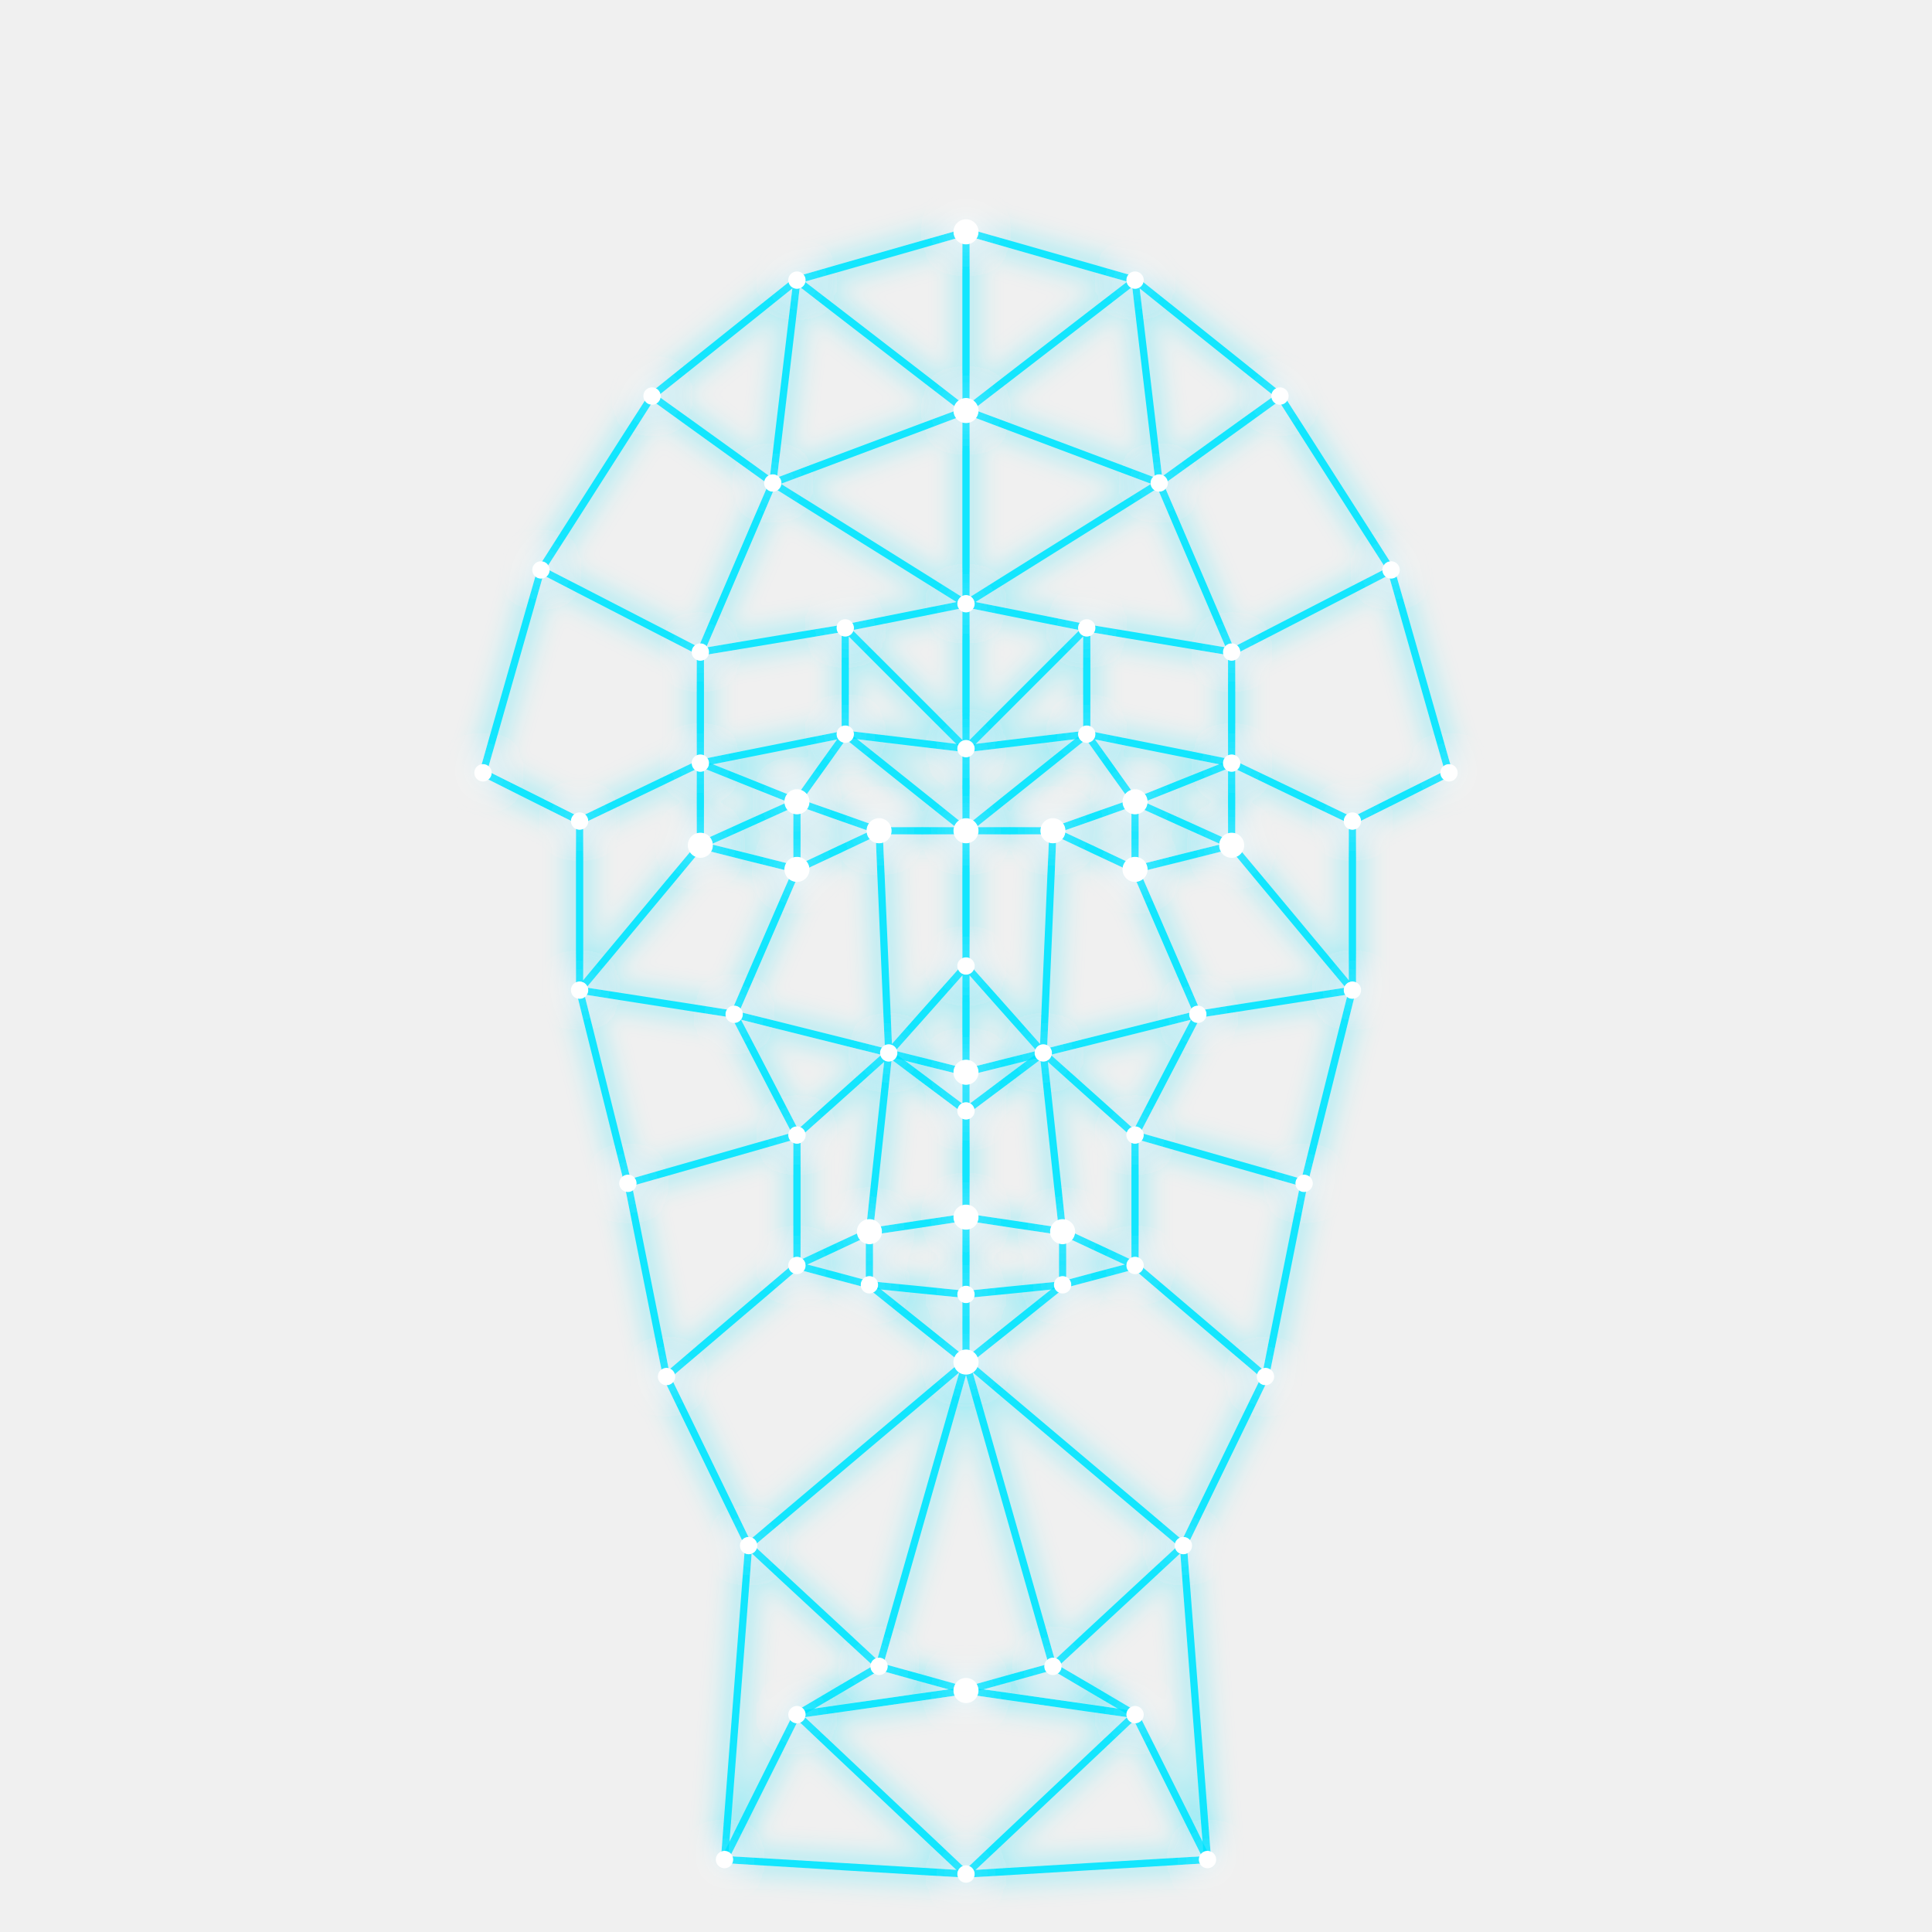
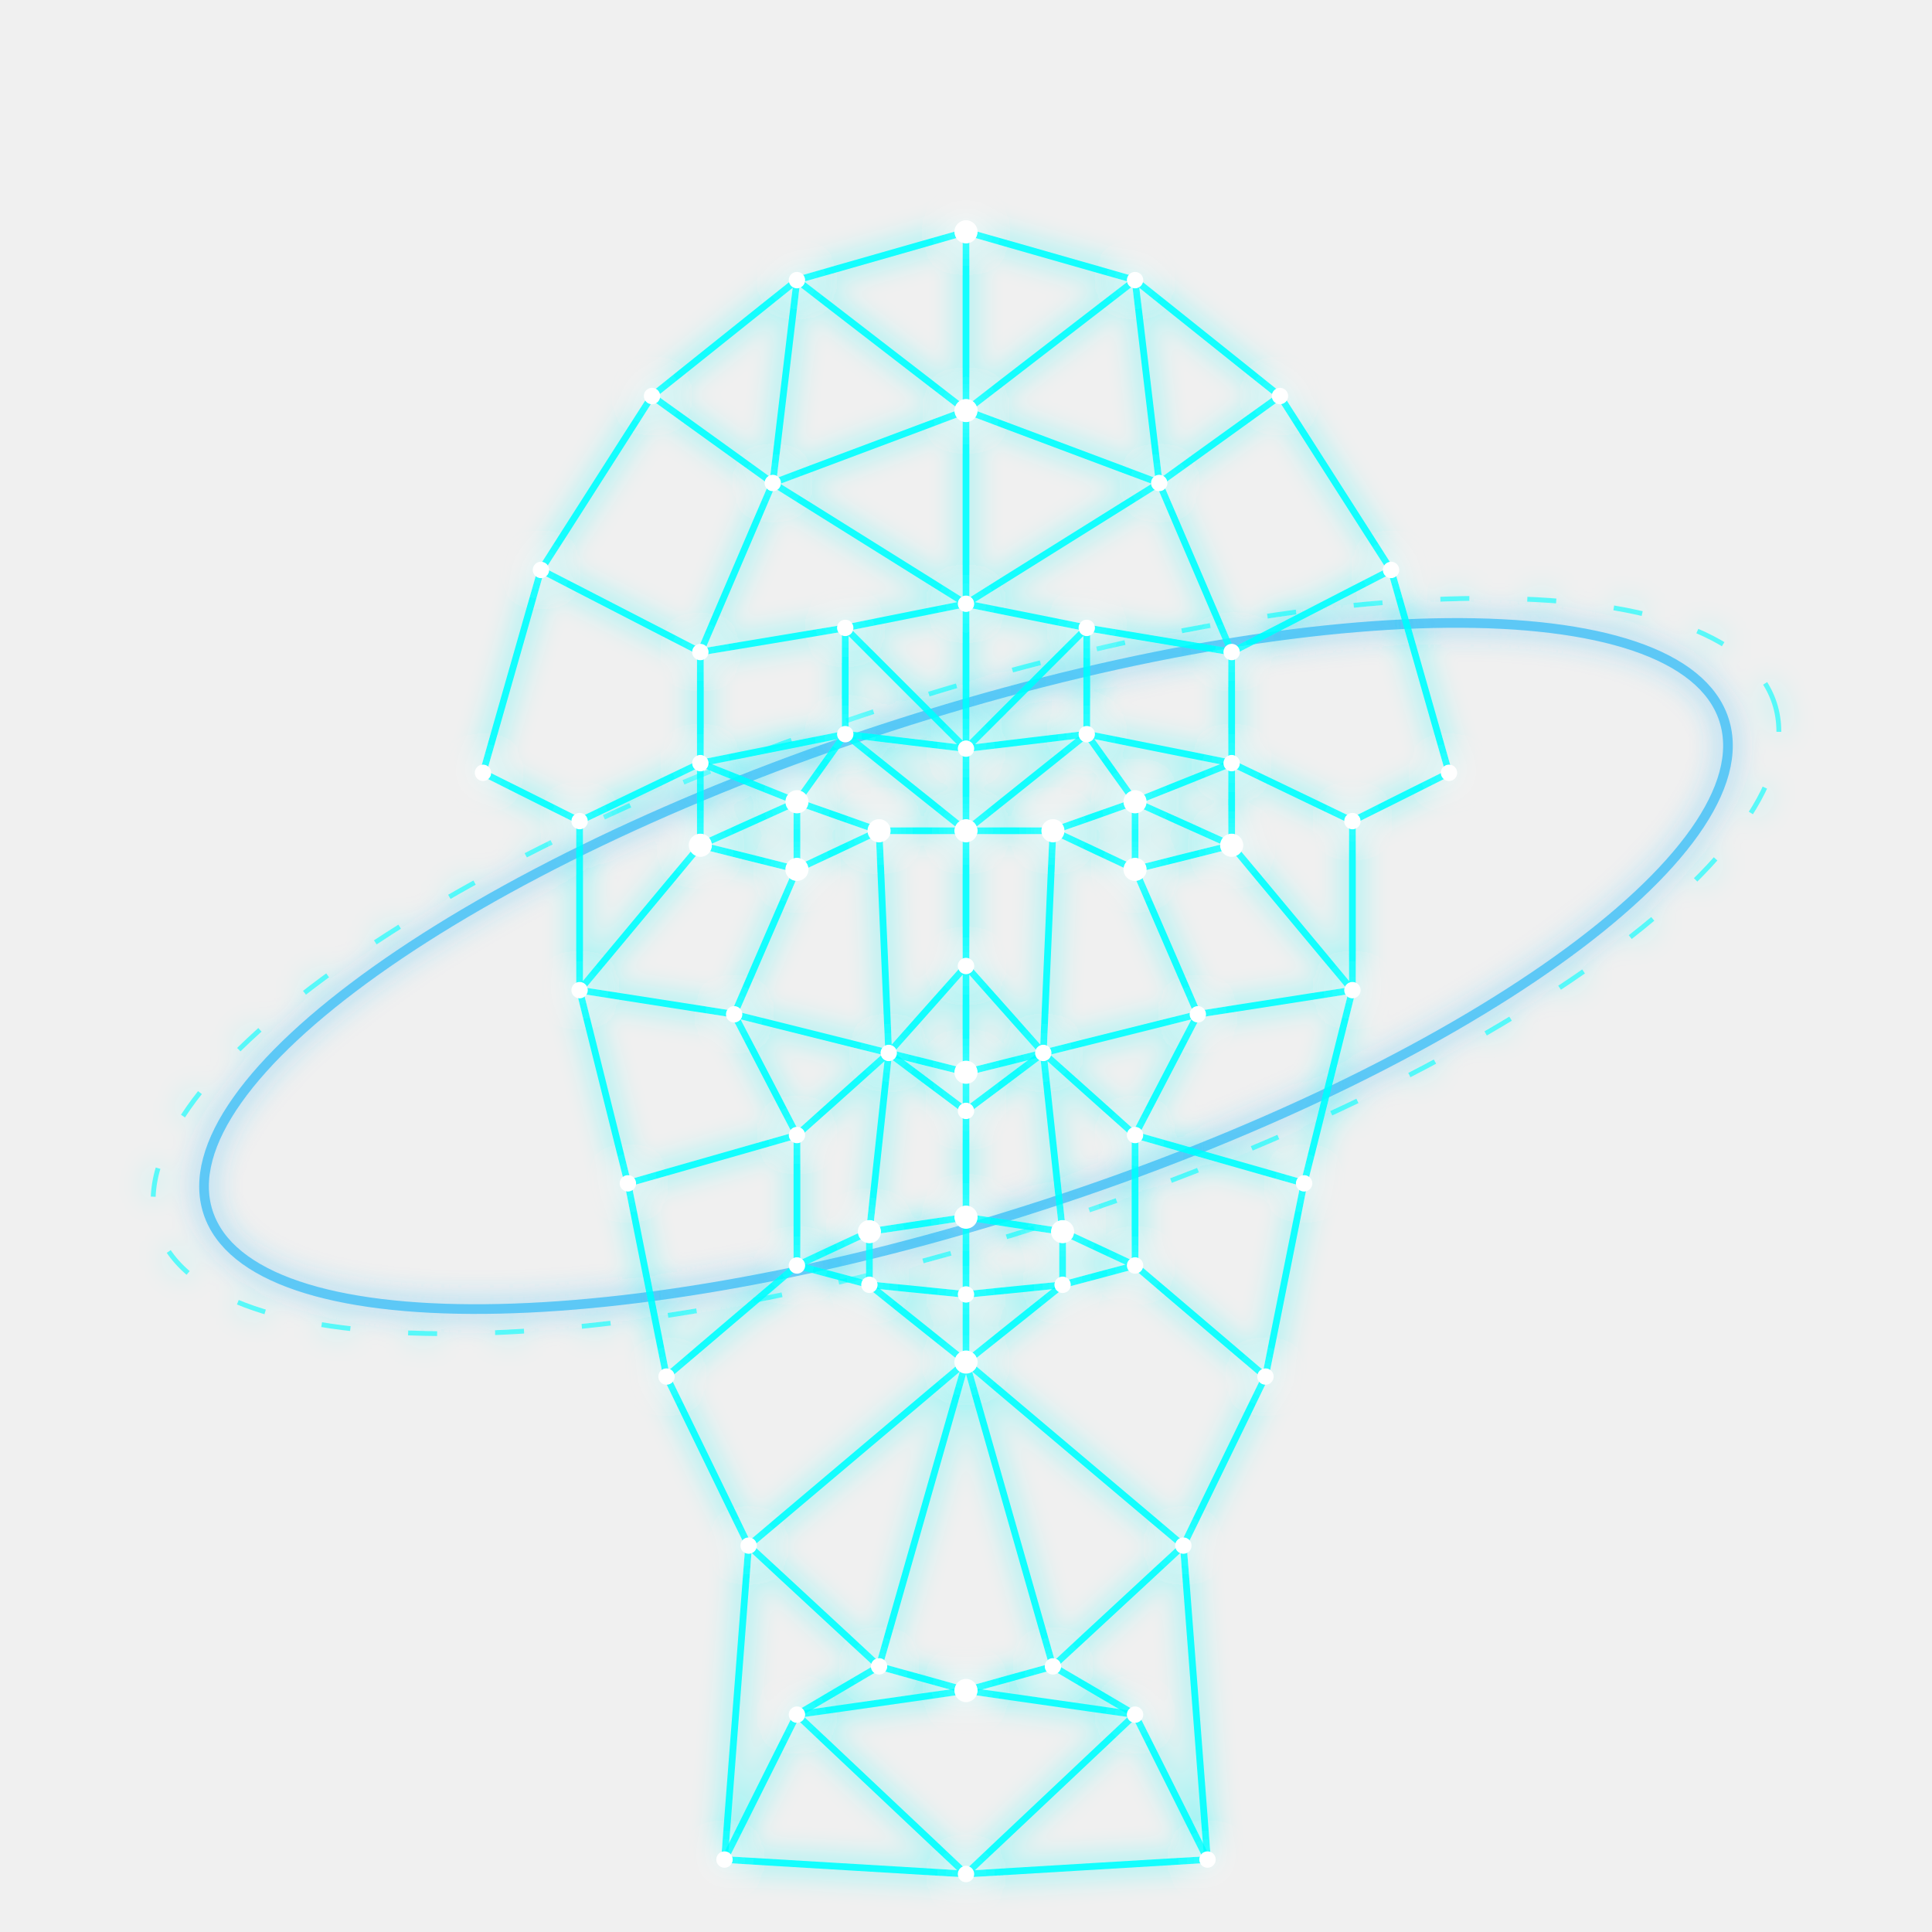
<svg xmlns="http://www.w3.org/2000/svg" viewBox="0 0 400 400" width="400" height="400">
  <defs>
-     <filter id="neon-glow" x="-25%" y="-25%" width="150%" height="150%">
-       <feGaussianBlur stdDeviation="3" result="coloredBlur" />
+     <filter id="neon-glow" x="-30%" y="-30%" width="160%" height="160%">
+       <feGaussianBlur stdDeviation="3" result="blur" />
      <feMerge>
-         <feMergeNode in="coloredBlur" />
+         <feMergeNode in="blur" />
        <feMergeNode in="SourceGraphic" />
      </feMerge>
    </filter>
  </defs>
  <g filter="url(#neon-glow)">
+     <ellipse cx="200" cy="200" rx="165" ry="52" transform="rotate(-18 200 200)" fill="none" stroke="#38bdf8" stroke-width="2" stroke-opacity="0.75" />
+     <ellipse cx="200" cy="200" rx="176" ry="56" transform="rotate(-18 200 200)" fill="none" stroke="#00ffff" stroke-width="1" stroke-dasharray="6 12" stroke-opacity="0.6" />
    <g>
-       <line x1="200" y1="48" x2="165" y2="58" stroke="#00e5ff" stroke-width="1.5" stroke-opacity="0.9" />
-       <line x1="200" y1="48" x2="235" y2="58" stroke="#00e5ff" stroke-width="1.5" stroke-opacity="0.9" />
-       <line x1="165" y1="58" x2="135" y2="82" stroke="#00e5ff" stroke-width="1.5" stroke-opacity="0.9" />
-       <line x1="235" y1="58" x2="265" y2="82" stroke="#00e5ff" stroke-width="1.5" stroke-opacity="0.9" />
-       <line x1="135" y1="82" x2="112" y2="118" stroke="#00e5ff" stroke-width="1.5" stroke-opacity="0.9" />
-       <line x1="265" y1="82" x2="288" y2="118" stroke="#00e5ff" stroke-width="1.5" stroke-opacity="0.9" />
-       <line x1="112" y1="118" x2="100" y2="160" stroke="#00e5ff" stroke-width="1.5" stroke-opacity="0.9" />
-       <line x1="288" y1="118" x2="300" y2="160" stroke="#00e5ff" stroke-width="1.5" stroke-opacity="0.9" />
-       <line x1="100" y1="160" x2="120" y2="170" stroke="#00e5ff" stroke-width="1.5" stroke-opacity="0.9" />
-       <line x1="300" y1="160" x2="280" y2="170" stroke="#00e5ff" stroke-width="1.5" stroke-opacity="0.9" />
-       <line x1="200" y1="48" x2="200" y2="85" stroke="#00e5ff" stroke-width="1.5" stroke-opacity="0.9" />
-       <line x1="165" y1="58" x2="160" y2="100" stroke="#00e5ff" stroke-width="1.5" stroke-opacity="0.9" />
-       <line x1="235" y1="58" x2="240" y2="100" stroke="#00e5ff" stroke-width="1.5" stroke-opacity="0.9" />
-       <line x1="135" y1="82" x2="160" y2="100" stroke="#00e5ff" stroke-width="1.5" stroke-opacity="0.9" />
-       <line x1="265" y1="82" x2="240" y2="100" stroke="#00e5ff" stroke-width="1.5" stroke-opacity="0.9" />
-       <line x1="112" y1="118" x2="145" y2="135" stroke="#00e5ff" stroke-width="1.5" stroke-opacity="0.9" />
-       <line x1="288" y1="118" x2="255" y2="135" stroke="#00e5ff" stroke-width="1.5" stroke-opacity="0.9" />
-       <line x1="200" y1="85" x2="165" y2="58" stroke="#00e5ff" stroke-width="1.5" stroke-opacity="0.9" />
-       <line x1="200" y1="85" x2="235" y2="58" stroke="#00e5ff" stroke-width="1.5" stroke-opacity="0.9" />
-       <line x1="200" y1="85" x2="160" y2="100" stroke="#00e5ff" stroke-width="1.5" stroke-opacity="0.9" />
-       <line x1="200" y1="85" x2="240" y2="100" stroke="#00e5ff" stroke-width="1.5" stroke-opacity="0.9" />
-       <line x1="200" y1="85" x2="200" y2="125" stroke="#00e5ff" stroke-width="1.5" stroke-opacity="0.9" />
-       <line x1="160" y1="100" x2="200" y2="125" stroke="#00e5ff" stroke-width="1.5" stroke-opacity="0.9" />
-       <line x1="240" y1="100" x2="200" y2="125" stroke="#00e5ff" stroke-width="1.5" stroke-opacity="0.9" />
-       <line x1="160" y1="100" x2="145" y2="135" stroke="#00e5ff" stroke-width="1.5" stroke-opacity="0.9" />
-       <line x1="240" y1="100" x2="255" y2="135" stroke="#00e5ff" stroke-width="1.5" stroke-opacity="0.9" />
-       <line x1="145" y1="135" x2="175" y2="130" stroke="#00e5ff" stroke-width="1.5" stroke-opacity="0.9" />
-       <line x1="255" y1="135" x2="225" y2="130" stroke="#00e5ff" stroke-width="1.5" stroke-opacity="0.9" />
-       <line x1="200" y1="125" x2="175" y2="130" stroke="#00e5ff" stroke-width="1.5" stroke-opacity="0.9" />
-       <line x1="200" y1="125" x2="225" y2="130" stroke="#00e5ff" stroke-width="1.5" stroke-opacity="0.9" />
-       <line x1="200" y1="125" x2="200" y2="155" stroke="#00e5ff" stroke-width="1.5" stroke-opacity="0.9" />
-       <line x1="175" y1="130" x2="200" y2="155" stroke="#00e5ff" stroke-width="1.5" stroke-opacity="0.9" />
-       <line x1="225" y1="130" x2="200" y2="155" stroke="#00e5ff" stroke-width="1.5" stroke-opacity="0.9" />
-       <line x1="175" y1="130" x2="175" y2="152" stroke="#00e5ff" stroke-width="1.5" stroke-opacity="0.9" />
-       <line x1="225" y1="130" x2="225" y2="152" stroke="#00e5ff" stroke-width="1.5" stroke-opacity="0.9" />
-       <line x1="145" y1="135" x2="145" y2="158" stroke="#00e5ff" stroke-width="1.5" stroke-opacity="0.9" />
-       <line x1="255" y1="135" x2="255" y2="158" stroke="#00e5ff" stroke-width="1.5" stroke-opacity="0.9" />
-       <line x1="200" y1="155" x2="175" y2="152" stroke="#00e5ff" stroke-width="1.5" stroke-opacity="0.9" />
-       <line x1="200" y1="155" x2="225" y2="152" stroke="#00e5ff" stroke-width="1.5" stroke-opacity="0.9" />
-       <line x1="175" y1="152" x2="145" y2="158" stroke="#00e5ff" stroke-width="1.5" stroke-opacity="0.9" />
-       <line x1="225" y1="152" x2="255" y2="158" stroke="#00e5ff" stroke-width="1.5" stroke-opacity="0.9" />
-       <line x1="145" y1="158" x2="120" y2="170" stroke="#00e5ff" stroke-width="1.5" stroke-opacity="0.9" />
-       <line x1="255" y1="158" x2="280" y2="170" stroke="#00e5ff" stroke-width="1.5" stroke-opacity="0.9" />
-       <line x1="175" y1="152" x2="165" y2="166" stroke="#00e5ff" stroke-width="1.5" stroke-opacity="0.9" />
-       <line x1="145" y1="158" x2="165" y2="166" stroke="#00e5ff" stroke-width="1.5" stroke-opacity="0.9" />
-       <line x1="145" y1="158" x2="145" y2="175" stroke="#00e5ff" stroke-width="1.5" stroke-opacity="0.9" />
-       <line x1="145" y1="175" x2="165" y2="166" stroke="#00e5ff" stroke-width="1.5" stroke-opacity="0.9" />
-       <line x1="165" y1="166" x2="182" y2="172" stroke="#00e5ff" stroke-width="1.5" stroke-opacity="0.9" />
-       <line x1="182" y1="172" x2="165" y2="180" stroke="#00e5ff" stroke-width="1.5" stroke-opacity="0.9" />
-       <line x1="165" y1="180" x2="145" y2="175" stroke="#00e5ff" stroke-width="1.5" stroke-opacity="0.9" />
-       <line x1="165" y1="166" x2="165" y2="180" stroke="#00e5ff" stroke-width="1.5" stroke-opacity="0.9" />
-       <line x1="225" y1="152" x2="235" y2="166" stroke="#00e5ff" stroke-width="1.5" stroke-opacity="0.9" />
-       <line x1="255" y1="158" x2="235" y2="166" stroke="#00e5ff" stroke-width="1.5" stroke-opacity="0.9" />
-       <line x1="255" y1="158" x2="255" y2="175" stroke="#00e5ff" stroke-width="1.5" stroke-opacity="0.9" />
-       <line x1="255" y1="175" x2="235" y2="166" stroke="#00e5ff" stroke-width="1.5" stroke-opacity="0.9" />
-       <line x1="235" y1="166" x2="218" y2="172" stroke="#00e5ff" stroke-width="1.5" stroke-opacity="0.9" />
-       <line x1="218" y1="172" x2="235" y2="180" stroke="#00e5ff" stroke-width="1.5" stroke-opacity="0.9" />
-       <line x1="235" y1="180" x2="255" y2="175" stroke="#00e5ff" stroke-width="1.5" stroke-opacity="0.9" />
-       <line x1="235" y1="166" x2="235" y2="180" stroke="#00e5ff" stroke-width="1.5" stroke-opacity="0.9" />
-       <line x1="200" y1="155" x2="200" y2="172" stroke="#00e5ff" stroke-width="1.5" stroke-opacity="0.9" />
-       <line x1="175" y1="152" x2="200" y2="172" stroke="#00e5ff" stroke-width="1.5" stroke-opacity="0.9" />
-       <line x1="225" y1="152" x2="200" y2="172" stroke="#00e5ff" stroke-width="1.5" stroke-opacity="0.9" />
-       <line x1="200" y1="172" x2="182" y2="172" stroke="#00e5ff" stroke-width="1.5" stroke-opacity="0.9" />
-       <line x1="200" y1="172" x2="218" y2="172" stroke="#00e5ff" stroke-width="1.5" stroke-opacity="0.9" />
-       <line x1="200" y1="172" x2="200" y2="200" stroke="#00e5ff" stroke-width="1.5" stroke-opacity="0.9" />
-       <line x1="200" y1="200" x2="200" y2="222" stroke="#00e5ff" stroke-width="1.5" stroke-opacity="0.9" />
-       <line x1="200" y1="200" x2="184" y2="218" stroke="#00e5ff" stroke-width="1.5" stroke-opacity="0.9" />
-       <line x1="200" y1="200" x2="216" y2="218" stroke="#00e5ff" stroke-width="1.5" stroke-opacity="0.9" />
-       <line x1="182" y1="172" x2="184" y2="218" stroke="#00e5ff" stroke-width="1.5" stroke-opacity="0.9" />
-       <line x1="218" y1="172" x2="216" y2="218" stroke="#00e5ff" stroke-width="1.5" stroke-opacity="0.9" />
-       <line x1="184" y1="218" x2="200" y2="222" stroke="#00e5ff" stroke-width="1.5" stroke-opacity="0.9" />
-       <line x1="216" y1="218" x2="200" y2="222" stroke="#00e5ff" stroke-width="1.5" stroke-opacity="0.9" />
-       <line x1="200" y1="222" x2="200" y2="230" stroke="#00e5ff" stroke-width="1.5" stroke-opacity="0.9" />
-       <line x1="184" y1="218" x2="200" y2="230" stroke="#00e5ff" stroke-width="1.5" stroke-opacity="0.9" />
-       <line x1="216" y1="218" x2="200" y2="230" stroke="#00e5ff" stroke-width="1.5" stroke-opacity="0.9" />
-       <line x1="165" y1="180" x2="152" y2="210" stroke="#00e5ff" stroke-width="1.5" stroke-opacity="0.9" />
-       <line x1="235" y1="180" x2="248" y2="210" stroke="#00e5ff" stroke-width="1.5" stroke-opacity="0.9" />
-       <line x1="145" y1="175" x2="120" y2="205" stroke="#00e5ff" stroke-width="1.5" stroke-opacity="0.9" />
-       <line x1="255" y1="175" x2="280" y2="205" stroke="#00e5ff" stroke-width="1.5" stroke-opacity="0.9" />
-       <line x1="120" y1="170" x2="120" y2="205" stroke="#00e5ff" stroke-width="1.5" stroke-opacity="0.9" />
-       <line x1="280" y1="170" x2="280" y2="205" stroke="#00e5ff" stroke-width="1.5" stroke-opacity="0.9" />
-       <line x1="120" y1="205" x2="152" y2="210" stroke="#00e5ff" stroke-width="1.5" stroke-opacity="0.9" />
-       <line x1="280" y1="205" x2="248" y2="210" stroke="#00e5ff" stroke-width="1.5" stroke-opacity="0.9" />
-       <line x1="120" y1="205" x2="130" y2="245" stroke="#00e5ff" stroke-width="1.5" stroke-opacity="0.9" />
-       <line x1="280" y1="205" x2="270" y2="245" stroke="#00e5ff" stroke-width="1.5" stroke-opacity="0.9" />
-       <line x1="152" y1="210" x2="165" y2="235" stroke="#00e5ff" stroke-width="1.5" stroke-opacity="0.9" />
-       <line x1="248" y1="210" x2="235" y2="235" stroke="#00e5ff" stroke-width="1.5" stroke-opacity="0.9" />
-       <line x1="184" y1="218" x2="152" y2="210" stroke="#00e5ff" stroke-width="1.5" stroke-opacity="0.9" />
-       <line x1="216" y1="218" x2="248" y2="210" stroke="#00e5ff" stroke-width="1.5" stroke-opacity="0.9" />
-       <line x1="184" y1="218" x2="165" y2="235" stroke="#00e5ff" stroke-width="1.5" stroke-opacity="0.9" />
-       <line x1="216" y1="218" x2="235" y2="235" stroke="#00e5ff" stroke-width="1.5" stroke-opacity="0.9" />
-       <line x1="165" y1="235" x2="130" y2="245" stroke="#00e5ff" stroke-width="1.5" stroke-opacity="0.9" />
-       <line x1="235" y1="235" x2="270" y2="245" stroke="#00e5ff" stroke-width="1.5" stroke-opacity="0.9" />
-       <line x1="200" y1="230" x2="200" y2="252" stroke="#00e5ff" stroke-width="1.5" stroke-opacity="0.9" />
-       <line x1="184" y1="218" x2="180" y2="255" stroke="#00e5ff" stroke-width="1.5" stroke-opacity="0.9" />
-       <line x1="216" y1="218" x2="220" y2="255" stroke="#00e5ff" stroke-width="1.5" stroke-opacity="0.9" />
-       <line x1="200" y1="252" x2="180" y2="255" stroke="#00e5ff" stroke-width="1.5" stroke-opacity="0.9" />
-       <line x1="200" y1="252" x2="220" y2="255" stroke="#00e5ff" stroke-width="1.5" stroke-opacity="0.9" />
-       <line x1="180" y1="255" x2="165" y2="262" stroke="#00e5ff" stroke-width="1.5" stroke-opacity="0.9" />
-       <line x1="220" y1="255" x2="235" y2="262" stroke="#00e5ff" stroke-width="1.5" stroke-opacity="0.9" />
-       <line x1="165" y1="235" x2="165" y2="262" stroke="#00e5ff" stroke-width="1.5" stroke-opacity="0.9" />
-       <line x1="235" y1="235" x2="235" y2="262" stroke="#00e5ff" stroke-width="1.5" stroke-opacity="0.9" />
-       <line x1="165" y1="262" x2="180" y2="266" stroke="#00e5ff" stroke-width="1.5" stroke-opacity="0.9" />
-       <line x1="235" y1="262" x2="220" y2="266" stroke="#00e5ff" stroke-width="1.5" stroke-opacity="0.9" />
-       <line x1="200" y1="268" x2="180" y2="266" stroke="#00e5ff" stroke-width="1.5" stroke-opacity="0.9" />
-       <line x1="200" y1="268" x2="220" y2="266" stroke="#00e5ff" stroke-width="1.5" stroke-opacity="0.9" />
-       <line x1="200" y1="252" x2="200" y2="268" stroke="#00e5ff" stroke-width="1.5" stroke-opacity="0.9" />
-       <line x1="180" y1="255" x2="180" y2="266" stroke="#00e5ff" stroke-width="1.5" stroke-opacity="0.9" />
-       <line x1="220" y1="255" x2="220" y2="266" stroke="#00e5ff" stroke-width="1.5" stroke-opacity="0.9" />
-       <line x1="200" y1="268" x2="200" y2="282" stroke="#00e5ff" stroke-width="1.5" stroke-opacity="0.9" />
-       <line x1="180" y1="266" x2="200" y2="282" stroke="#00e5ff" stroke-width="1.5" stroke-opacity="0.9" />
-       <line x1="220" y1="266" x2="200" y2="282" stroke="#00e5ff" stroke-width="1.5" stroke-opacity="0.9" />
-       <line x1="130" y1="245" x2="138" y2="285" stroke="#00e5ff" stroke-width="1.5" stroke-opacity="0.9" />
-       <line x1="270" y1="245" x2="262" y2="285" stroke="#00e5ff" stroke-width="1.5" stroke-opacity="0.9" />
-       <line x1="138" y1="285" x2="165" y2="262" stroke="#00e5ff" stroke-width="1.5" stroke-opacity="0.9" />
-       <line x1="262" y1="285" x2="235" y2="262" stroke="#00e5ff" stroke-width="1.5" stroke-opacity="0.9" />
-       <line x1="138" y1="285" x2="155" y2="320" stroke="#00e5ff" stroke-width="1.5" stroke-opacity="0.9" />
-       <line x1="262" y1="285" x2="245" y2="320" stroke="#00e5ff" stroke-width="1.5" stroke-opacity="0.9" />
-       <line x1="155" y1="320" x2="200" y2="282" stroke="#00e5ff" stroke-width="1.5" stroke-opacity="0.9" />
-       <line x1="245" y1="320" x2="200" y2="282" stroke="#00e5ff" stroke-width="1.5" stroke-opacity="0.9" />
-       <line x1="155" y1="320" x2="182" y2="345" stroke="#00e5ff" stroke-width="1.5" stroke-opacity="0.9" />
-       <line x1="245" y1="320" x2="218" y2="345" stroke="#00e5ff" stroke-width="1.5" stroke-opacity="0.9" />
-       <line x1="182" y1="345" x2="200" y2="282" stroke="#00e5ff" stroke-width="1.5" stroke-opacity="0.9" />
-       <line x1="218" y1="345" x2="200" y2="282" stroke="#00e5ff" stroke-width="1.5" stroke-opacity="0.9" />
-       <line x1="182" y1="345" x2="200" y2="350" stroke="#00e5ff" stroke-width="1.5" stroke-opacity="0.9" />
-       <line x1="218" y1="345" x2="200" y2="350" stroke="#00e5ff" stroke-width="1.5" stroke-opacity="0.9" />
-       <line x1="182" y1="345" x2="165" y2="355" stroke="#00e5ff" stroke-width="1.5" stroke-opacity="0.9" />
-       <line x1="218" y1="345" x2="235" y2="355" stroke="#00e5ff" stroke-width="1.5" stroke-opacity="0.9" />
-       <line x1="200" y1="350" x2="165" y2="355" stroke="#00e5ff" stroke-width="1.5" stroke-opacity="0.9" />
-       <line x1="200" y1="350" x2="235" y2="355" stroke="#00e5ff" stroke-width="1.5" stroke-opacity="0.9" />
-       <line x1="155" y1="320" x2="150" y2="385" stroke="#00e5ff" stroke-width="1.5" stroke-opacity="0.9" />
-       <line x1="245" y1="320" x2="250" y2="385" stroke="#00e5ff" stroke-width="1.5" stroke-opacity="0.9" />
-       <line x1="165" y1="355" x2="150" y2="385" stroke="#00e5ff" stroke-width="1.5" stroke-opacity="0.9" />
-       <line x1="235" y1="355" x2="250" y2="385" stroke="#00e5ff" stroke-width="1.5" stroke-opacity="0.9" />
-       <line x1="165" y1="355" x2="200" y2="388" stroke="#00e5ff" stroke-width="1.5" stroke-opacity="0.9" />
-       <line x1="235" y1="355" x2="200" y2="388" stroke="#00e5ff" stroke-width="1.5" stroke-opacity="0.9" />
-       <line x1="150" y1="385" x2="200" y2="388" stroke="#00e5ff" stroke-width="1.5" stroke-opacity="0.9" />
-       <line x1="250" y1="385" x2="200" y2="388" stroke="#00e5ff" stroke-width="1.5" stroke-opacity="0.9" />
+       <line x1="200" y1="48" x2="165" y2="58" stroke="#00ffff" stroke-width="1.4" stroke-opacity="0.9" />
+       <line x1="200" y1="48" x2="235" y2="58" stroke="#00ffff" stroke-width="1.4" stroke-opacity="0.9" />
+       <line x1="165" y1="58" x2="135" y2="82" stroke="#00ffff" stroke-width="1.4" stroke-opacity="0.9" />
+       <line x1="235" y1="58" x2="265" y2="82" stroke="#00ffff" stroke-width="1.4" stroke-opacity="0.9" />
+       <line x1="135" y1="82" x2="112" y2="118" stroke="#00ffff" stroke-width="1.4" stroke-opacity="0.9" />
+       <line x1="265" y1="82" x2="288" y2="118" stroke="#00ffff" stroke-width="1.4" stroke-opacity="0.9" />
+       <line x1="112" y1="118" x2="100" y2="160" stroke="#00ffff" stroke-width="1.4" stroke-opacity="0.9" />
+       <line x1="288" y1="118" x2="300" y2="160" stroke="#00ffff" stroke-width="1.4" stroke-opacity="0.9" />
+       <line x1="100" y1="160" x2="120" y2="170" stroke="#00ffff" stroke-width="1.4" stroke-opacity="0.9" />
+       <line x1="300" y1="160" x2="280" y2="170" stroke="#00ffff" stroke-width="1.4" stroke-opacity="0.9" />
+       <line x1="200" y1="48" x2="200" y2="85" stroke="#00ffff" stroke-width="1.4" stroke-opacity="0.9" />
+       <line x1="165" y1="58" x2="160" y2="100" stroke="#00ffff" stroke-width="1.4" stroke-opacity="0.9" />
+       <line x1="235" y1="58" x2="240" y2="100" stroke="#00ffff" stroke-width="1.4" stroke-opacity="0.9" />
+       <line x1="135" y1="82" x2="160" y2="100" stroke="#00ffff" stroke-width="1.4" stroke-opacity="0.9" />
+       <line x1="265" y1="82" x2="240" y2="100" stroke="#00ffff" stroke-width="1.4" stroke-opacity="0.9" />
+       <line x1="112" y1="118" x2="145" y2="135" stroke="#00ffff" stroke-width="1.4" stroke-opacity="0.9" />
+       <line x1="288" y1="118" x2="255" y2="135" stroke="#00ffff" stroke-width="1.4" stroke-opacity="0.9" />
+       <line x1="200" y1="85" x2="165" y2="58" stroke="#00ffff" stroke-width="1.4" stroke-opacity="0.9" />
+       <line x1="200" y1="85" x2="235" y2="58" stroke="#00ffff" stroke-width="1.4" stroke-opacity="0.9" />
+       <line x1="200" y1="85" x2="160" y2="100" stroke="#00ffff" stroke-width="1.4" stroke-opacity="0.9" />
+       <line x1="200" y1="85" x2="240" y2="100" stroke="#00ffff" stroke-width="1.4" stroke-opacity="0.9" />
+       <line x1="200" y1="85" x2="200" y2="125" stroke="#00ffff" stroke-width="1.4" stroke-opacity="0.9" />
+       <line x1="160" y1="100" x2="200" y2="125" stroke="#00ffff" stroke-width="1.4" stroke-opacity="0.9" />
+       <line x1="240" y1="100" x2="200" y2="125" stroke="#00ffff" stroke-width="1.4" stroke-opacity="0.9" />
+       <line x1="160" y1="100" x2="145" y2="135" stroke="#00ffff" stroke-width="1.4" stroke-opacity="0.9" />
+       <line x1="240" y1="100" x2="255" y2="135" stroke="#00ffff" stroke-width="1.4" stroke-opacity="0.9" />
+       <line x1="145" y1="135" x2="175" y2="130" stroke="#00ffff" stroke-width="1.4" stroke-opacity="0.9" />
+       <line x1="255" y1="135" x2="225" y2="130" stroke="#00ffff" stroke-width="1.4" stroke-opacity="0.9" />
+       <line x1="200" y1="125" x2="175" y2="130" stroke="#00ffff" stroke-width="1.4" stroke-opacity="0.9" />
+       <line x1="200" y1="125" x2="225" y2="130" stroke="#00ffff" stroke-width="1.4" stroke-opacity="0.9" />
+       <line x1="200" y1="125" x2="200" y2="155" stroke="#00ffff" stroke-width="1.4" stroke-opacity="0.9" />
+       <line x1="175" y1="130" x2="200" y2="155" stroke="#00ffff" stroke-width="1.4" stroke-opacity="0.9" />
+       <line x1="225" y1="130" x2="200" y2="155" stroke="#00ffff" stroke-width="1.4" stroke-opacity="0.9" />
+       <line x1="175" y1="130" x2="175" y2="152" stroke="#00ffff" stroke-width="1.4" stroke-opacity="0.9" />
+       <line x1="225" y1="130" x2="225" y2="152" stroke="#00ffff" stroke-width="1.4" stroke-opacity="0.9" />
+       <line x1="145" y1="135" x2="145" y2="158" stroke="#00ffff" stroke-width="1.4" stroke-opacity="0.9" />
+       <line x1="255" y1="135" x2="255" y2="158" stroke="#00ffff" stroke-width="1.4" stroke-opacity="0.9" />
+       <line x1="200" y1="155" x2="175" y2="152" stroke="#00ffff" stroke-width="1.4" stroke-opacity="0.9" />
+       <line x1="200" y1="155" x2="225" y2="152" stroke="#00ffff" stroke-width="1.4" stroke-opacity="0.9" />
+       <line x1="175" y1="152" x2="145" y2="158" stroke="#00ffff" stroke-width="1.4" stroke-opacity="0.9" />
+       <line x1="225" y1="152" x2="255" y2="158" stroke="#00ffff" stroke-width="1.4" stroke-opacity="0.9" />
+       <line x1="145" y1="158" x2="120" y2="170" stroke="#00ffff" stroke-width="1.4" stroke-opacity="0.9" />
+       <line x1="255" y1="158" x2="280" y2="170" stroke="#00ffff" stroke-width="1.4" stroke-opacity="0.9" />
+       <line x1="175" y1="152" x2="165" y2="166" stroke="#00ffff" stroke-width="1.4" stroke-opacity="0.9" />
+       <line x1="145" y1="158" x2="165" y2="166" stroke="#00ffff" stroke-width="1.4" stroke-opacity="0.9" />
+       <line x1="145" y1="158" x2="145" y2="175" stroke="#00ffff" stroke-width="1.4" stroke-opacity="0.9" />
+       <line x1="145" y1="175" x2="165" y2="166" stroke="#00ffff" stroke-width="1.4" stroke-opacity="0.9" />
+       <line x1="165" y1="166" x2="182" y2="172" stroke="#00ffff" stroke-width="1.4" stroke-opacity="0.9" />
+       <line x1="182" y1="172" x2="165" y2="180" stroke="#00ffff" stroke-width="1.4" stroke-opacity="0.9" />
+       <line x1="165" y1="180" x2="145" y2="175" stroke="#00ffff" stroke-width="1.4" stroke-opacity="0.9" />
+       <line x1="165" y1="166" x2="165" y2="180" stroke="#00ffff" stroke-width="1.4" stroke-opacity="0.9" />
+       <line x1="225" y1="152" x2="235" y2="166" stroke="#00ffff" stroke-width="1.4" stroke-opacity="0.9" />
+       <line x1="255" y1="158" x2="235" y2="166" stroke="#00ffff" stroke-width="1.4" stroke-opacity="0.9" />
+       <line x1="255" y1="158" x2="255" y2="175" stroke="#00ffff" stroke-width="1.4" stroke-opacity="0.9" />
+       <line x1="255" y1="175" x2="235" y2="166" stroke="#00ffff" stroke-width="1.4" stroke-opacity="0.9" />
+       <line x1="235" y1="166" x2="218" y2="172" stroke="#00ffff" stroke-width="1.4" stroke-opacity="0.9" />
+       <line x1="218" y1="172" x2="235" y2="180" stroke="#00ffff" stroke-width="1.4" stroke-opacity="0.9" />
+       <line x1="235" y1="180" x2="255" y2="175" stroke="#00ffff" stroke-width="1.4" stroke-opacity="0.9" />
+       <line x1="235" y1="166" x2="235" y2="180" stroke="#00ffff" stroke-width="1.4" stroke-opacity="0.9" />
+       <line x1="200" y1="155" x2="200" y2="172" stroke="#00ffff" stroke-width="1.4" stroke-opacity="0.9" />
+       <line x1="175" y1="152" x2="200" y2="172" stroke="#00ffff" stroke-width="1.4" stroke-opacity="0.9" />
+       <line x1="225" y1="152" x2="200" y2="172" stroke="#00ffff" stroke-width="1.4" stroke-opacity="0.9" />
+       <line x1="200" y1="172" x2="182" y2="172" stroke="#00ffff" stroke-width="1.4" stroke-opacity="0.9" />
+       <line x1="200" y1="172" x2="218" y2="172" stroke="#00ffff" stroke-width="1.4" stroke-opacity="0.9" />
+       <line x1="200" y1="172" x2="200" y2="200" stroke="#00ffff" stroke-width="1.4" stroke-opacity="0.9" />
+       <line x1="200" y1="200" x2="200" y2="222" stroke="#00ffff" stroke-width="1.4" stroke-opacity="0.9" />
+       <line x1="200" y1="200" x2="184" y2="218" stroke="#00ffff" stroke-width="1.4" stroke-opacity="0.9" />
+       <line x1="200" y1="200" x2="216" y2="218" stroke="#00ffff" stroke-width="1.4" stroke-opacity="0.9" />
+       <line x1="182" y1="172" x2="184" y2="218" stroke="#00ffff" stroke-width="1.4" stroke-opacity="0.9" />
+       <line x1="218" y1="172" x2="216" y2="218" stroke="#00ffff" stroke-width="1.4" stroke-opacity="0.9" />
+       <line x1="184" y1="218" x2="200" y2="222" stroke="#00ffff" stroke-width="1.4" stroke-opacity="0.9" />
+       <line x1="216" y1="218" x2="200" y2="222" stroke="#00ffff" stroke-width="1.4" stroke-opacity="0.9" />
+       <line x1="200" y1="222" x2="200" y2="230" stroke="#00ffff" stroke-width="1.4" stroke-opacity="0.9" />
+       <line x1="184" y1="218" x2="200" y2="230" stroke="#00ffff" stroke-width="1.4" stroke-opacity="0.9" />
+       <line x1="216" y1="218" x2="200" y2="230" stroke="#00ffff" stroke-width="1.4" stroke-opacity="0.9" />
+       <line x1="165" y1="180" x2="152" y2="210" stroke="#00ffff" stroke-width="1.4" stroke-opacity="0.9" />
+       <line x1="235" y1="180" x2="248" y2="210" stroke="#00ffff" stroke-width="1.4" stroke-opacity="0.9" />
+       <line x1="145" y1="175" x2="120" y2="205" stroke="#00ffff" stroke-width="1.4" stroke-opacity="0.9" />
+       <line x1="255" y1="175" x2="280" y2="205" stroke="#00ffff" stroke-width="1.4" stroke-opacity="0.9" />
+       <line x1="120" y1="170" x2="120" y2="205" stroke="#00ffff" stroke-width="1.4" stroke-opacity="0.9" />
+       <line x1="280" y1="170" x2="280" y2="205" stroke="#00ffff" stroke-width="1.4" stroke-opacity="0.9" />
+       <line x1="120" y1="205" x2="152" y2="210" stroke="#00ffff" stroke-width="1.4" stroke-opacity="0.9" />
+       <line x1="280" y1="205" x2="248" y2="210" stroke="#00ffff" stroke-width="1.4" stroke-opacity="0.9" />
+       <line x1="120" y1="205" x2="130" y2="245" stroke="#00ffff" stroke-width="1.4" stroke-opacity="0.9" />
+       <line x1="280" y1="205" x2="270" y2="245" stroke="#00ffff" stroke-width="1.4" stroke-opacity="0.9" />
+       <line x1="152" y1="210" x2="165" y2="235" stroke="#00ffff" stroke-width="1.4" stroke-opacity="0.9" />
+       <line x1="248" y1="210" x2="235" y2="235" stroke="#00ffff" stroke-width="1.4" stroke-opacity="0.9" />
+       <line x1="184" y1="218" x2="152" y2="210" stroke="#00ffff" stroke-width="1.4" stroke-opacity="0.9" />
+       <line x1="216" y1="218" x2="248" y2="210" stroke="#00ffff" stroke-width="1.4" stroke-opacity="0.9" />
+       <line x1="184" y1="218" x2="165" y2="235" stroke="#00ffff" stroke-width="1.4" stroke-opacity="0.9" />
+       <line x1="216" y1="218" x2="235" y2="235" stroke="#00ffff" stroke-width="1.4" stroke-opacity="0.9" />
+       <line x1="165" y1="235" x2="130" y2="245" stroke="#00ffff" stroke-width="1.4" stroke-opacity="0.9" />
+       <line x1="235" y1="235" x2="270" y2="245" stroke="#00ffff" stroke-width="1.4" stroke-opacity="0.9" />
+       <line x1="200" y1="230" x2="200" y2="252" stroke="#00ffff" stroke-width="1.4" stroke-opacity="0.9" />
+       <line x1="184" y1="218" x2="180" y2="255" stroke="#00ffff" stroke-width="1.4" stroke-opacity="0.9" />
+       <line x1="216" y1="218" x2="220" y2="255" stroke="#00ffff" stroke-width="1.4" stroke-opacity="0.9" />
+       <line x1="200" y1="252" x2="180" y2="255" stroke="#00ffff" stroke-width="1.4" stroke-opacity="0.9" />
+       <line x1="200" y1="252" x2="220" y2="255" stroke="#00ffff" stroke-width="1.4" stroke-opacity="0.9" />
+       <line x1="180" y1="255" x2="165" y2="262" stroke="#00ffff" stroke-width="1.4" stroke-opacity="0.9" />
+       <line x1="220" y1="255" x2="235" y2="262" stroke="#00ffff" stroke-width="1.4" stroke-opacity="0.9" />
+       <line x1="165" y1="235" x2="165" y2="262" stroke="#00ffff" stroke-width="1.4" stroke-opacity="0.9" />
+       <line x1="235" y1="235" x2="235" y2="262" stroke="#00ffff" stroke-width="1.4" stroke-opacity="0.9" />
+       <line x1="165" y1="262" x2="180" y2="266" stroke="#00ffff" stroke-width="1.4" stroke-opacity="0.9" />
+       <line x1="235" y1="262" x2="220" y2="266" stroke="#00ffff" stroke-width="1.4" stroke-opacity="0.9" />
+       <line x1="200" y1="268" x2="180" y2="266" stroke="#00ffff" stroke-width="1.4" stroke-opacity="0.9" />
+       <line x1="200" y1="268" x2="220" y2="266" stroke="#00ffff" stroke-width="1.4" stroke-opacity="0.9" />
+       <line x1="200" y1="252" x2="200" y2="268" stroke="#00ffff" stroke-width="1.4" stroke-opacity="0.9" />
+       <line x1="180" y1="255" x2="180" y2="266" stroke="#00ffff" stroke-width="1.4" stroke-opacity="0.9" />
+       <line x1="220" y1="255" x2="220" y2="266" stroke="#00ffff" stroke-width="1.4" stroke-opacity="0.9" />
+       <line x1="200" y1="268" x2="200" y2="282" stroke="#00ffff" stroke-width="1.4" stroke-opacity="0.9" />
+       <line x1="180" y1="266" x2="200" y2="282" stroke="#00ffff" stroke-width="1.4" stroke-opacity="0.9" />
+       <line x1="220" y1="266" x2="200" y2="282" stroke="#00ffff" stroke-width="1.4" stroke-opacity="0.9" />
+       <line x1="130" y1="245" x2="138" y2="285" stroke="#00ffff" stroke-width="1.4" stroke-opacity="0.9" />
+       <line x1="270" y1="245" x2="262" y2="285" stroke="#00ffff" stroke-width="1.4" stroke-opacity="0.9" />
+       <line x1="138" y1="285" x2="165" y2="262" stroke="#00ffff" stroke-width="1.4" stroke-opacity="0.9" />
+       <line x1="262" y1="285" x2="235" y2="262" stroke="#00ffff" stroke-width="1.4" stroke-opacity="0.9" />
+       <line x1="138" y1="285" x2="155" y2="320" stroke="#00ffff" stroke-width="1.4" stroke-opacity="0.9" />
+       <line x1="262" y1="285" x2="245" y2="320" stroke="#00ffff" stroke-width="1.4" stroke-opacity="0.9" />
+       <line x1="155" y1="320" x2="200" y2="282" stroke="#00ffff" stroke-width="1.4" stroke-opacity="0.9" />
+       <line x1="245" y1="320" x2="200" y2="282" stroke="#00ffff" stroke-width="1.4" stroke-opacity="0.9" />
+       <line x1="155" y1="320" x2="182" y2="345" stroke="#00ffff" stroke-width="1.4" stroke-opacity="0.9" />
+       <line x1="245" y1="320" x2="218" y2="345" stroke="#00ffff" stroke-width="1.4" stroke-opacity="0.9" />
+       <line x1="182" y1="345" x2="200" y2="282" stroke="#00ffff" stroke-width="1.4" stroke-opacity="0.9" />
+       <line x1="218" y1="345" x2="200" y2="282" stroke="#00ffff" stroke-width="1.4" stroke-opacity="0.9" />
+       <line x1="182" y1="345" x2="200" y2="350" stroke="#00ffff" stroke-width="1.4" stroke-opacity="0.9" />
+       <line x1="218" y1="345" x2="200" y2="350" stroke="#00ffff" stroke-width="1.4" stroke-opacity="0.9" />
+       <line x1="182" y1="345" x2="165" y2="355" stroke="#00ffff" stroke-width="1.4" stroke-opacity="0.9" />
+       <line x1="218" y1="345" x2="235" y2="355" stroke="#00ffff" stroke-width="1.4" stroke-opacity="0.9" />
+       <line x1="200" y1="350" x2="165" y2="355" stroke="#00ffff" stroke-width="1.4" stroke-opacity="0.9" />
+       <line x1="200" y1="350" x2="235" y2="355" stroke="#00ffff" stroke-width="1.4" stroke-opacity="0.9" />
+       <line x1="155" y1="320" x2="150" y2="385" stroke="#00ffff" stroke-width="1.4" stroke-opacity="0.9" />
+       <line x1="245" y1="320" x2="250" y2="385" stroke="#00ffff" stroke-width="1.4" stroke-opacity="0.9" />
+       <line x1="165" y1="355" x2="150" y2="385" stroke="#00ffff" stroke-width="1.4" stroke-opacity="0.9" />
+       <line x1="235" y1="355" x2="250" y2="385" stroke="#00ffff" stroke-width="1.4" stroke-opacity="0.9" />
+       <line x1="165" y1="355" x2="200" y2="388" stroke="#00ffff" stroke-width="1.4" stroke-opacity="0.9" />
+       <line x1="235" y1="355" x2="200" y2="388" stroke="#00ffff" stroke-width="1.4" stroke-opacity="0.9" />
+       <line x1="150" y1="385" x2="200" y2="388" stroke="#00ffff" stroke-width="1.4" stroke-opacity="0.9" />
+       <line x1="250" y1="385" x2="200" y2="388" stroke="#00ffff" stroke-width="1.4" stroke-opacity="0.9" />
    </g>
    <g>
-       <circle cx="200" cy="48" r="2.6" fill="#ffffff" />
-       <circle cx="165" cy="58" r="1.8" fill="#ffffff" />
-       <circle cx="235" cy="58" r="1.8" fill="#ffffff" />
-       <circle cx="135" cy="82" r="1.8" fill="#ffffff" />
-       <circle cx="265" cy="82" r="1.8" fill="#ffffff" />
-       <circle cx="112" cy="118" r="1.8" fill="#ffffff" />
-       <circle cx="288" cy="118" r="1.8" fill="#ffffff" />
-       <circle cx="100" cy="160" r="1.8" fill="#ffffff" />
-       <circle cx="300" cy="160" r="1.8" fill="#ffffff" />
-       <circle cx="200" cy="85" r="2.6" fill="#ffffff" />
-       <circle cx="160" cy="100" r="1.8" fill="#ffffff" />
-       <circle cx="240" cy="100" r="1.8" fill="#ffffff" />
-       <circle cx="200" cy="125" r="1.8" fill="#ffffff" />
-       <circle cx="145" cy="135" r="1.8" fill="#ffffff" />
-       <circle cx="255" cy="135" r="1.8" fill="#ffffff" />
-       <circle cx="175" cy="130" r="1.8" fill="#ffffff" />
-       <circle cx="225" cy="130" r="1.8" fill="#ffffff" />
-       <circle cx="200" cy="155" r="1.8" fill="#ffffff" />
-       <circle cx="175" cy="152" r="1.8" fill="#ffffff" />
-       <circle cx="225" cy="152" r="1.8" fill="#ffffff" />
-       <circle cx="145" cy="158" r="1.8" fill="#ffffff" />
-       <circle cx="255" cy="158" r="1.8" fill="#ffffff" />
-       <circle cx="120" cy="170" r="1.8" fill="#ffffff" />
-       <circle cx="280" cy="170" r="1.8" fill="#ffffff" />
-       <circle cx="182" cy="172" r="2.6" fill="#ffffff" />
-       <circle cx="218" cy="172" r="2.6" fill="#ffffff" />
-       <circle cx="165" cy="166" r="2.6" fill="#ffffff" />
-       <circle cx="235" cy="166" r="2.6" fill="#ffffff" />
-       <circle cx="145" cy="175" r="2.6" fill="#ffffff" />
-       <circle cx="255" cy="175" r="2.6" fill="#ffffff" />
-       <circle cx="165" cy="180" r="2.6" fill="#ffffff" />
-       <circle cx="235" cy="180" r="2.6" fill="#ffffff" />
-       <circle cx="200" cy="172" r="2.6" fill="#ffffff" />
-       <circle cx="200" cy="200" r="1.8" fill="#ffffff" />
-       <circle cx="200" cy="222" r="2.6" fill="#ffffff" />
-       <circle cx="184" cy="218" r="1.8" fill="#ffffff" />
-       <circle cx="216" cy="218" r="1.8" fill="#ffffff" />
-       <circle cx="200" cy="230" r="1.8" fill="#ffffff" />
-       <circle cx="120" cy="205" r="1.8" fill="#ffffff" />
-       <circle cx="280" cy="205" r="1.8" fill="#ffffff" />
-       <circle cx="152" cy="210" r="1.8" fill="#ffffff" />
-       <circle cx="248" cy="210" r="1.8" fill="#ffffff" />
-       <circle cx="165" cy="235" r="1.8" fill="#ffffff" />
-       <circle cx="235" cy="235" r="1.8" fill="#ffffff" />
-       <circle cx="130" cy="245" r="1.8" fill="#ffffff" />
-       <circle cx="270" cy="245" r="1.8" fill="#ffffff" />
-       <circle cx="200" cy="252" r="2.6" fill="#ffffff" />
-       <circle cx="180" cy="255" r="2.6" fill="#ffffff" />
-       <circle cx="220" cy="255" r="2.6" fill="#ffffff" />
-       <circle cx="165" cy="262" r="1.8" fill="#ffffff" />
-       <circle cx="235" cy="262" r="1.8" fill="#ffffff" />
-       <circle cx="200" cy="268" r="1.8" fill="#ffffff" />
-       <circle cx="180" cy="266" r="1.8" fill="#ffffff" />
-       <circle cx="220" cy="266" r="1.8" fill="#ffffff" />
-       <circle cx="200" cy="282" r="2.6" fill="#ffffff" />
-       <circle cx="138" cy="285" r="1.8" fill="#ffffff" />
-       <circle cx="262" cy="285" r="1.8" fill="#ffffff" />
-       <circle cx="155" cy="320" r="1.8" fill="#ffffff" />
-       <circle cx="245" cy="320" r="1.8" fill="#ffffff" />
-       <circle cx="182" cy="345" r="1.8" fill="#ffffff" />
-       <circle cx="218" cy="345" r="1.8" fill="#ffffff" />
-       <circle cx="200" cy="350" r="2.6" fill="#ffffff" />
-       <circle cx="165" cy="355" r="1.8" fill="#ffffff" />
-       <circle cx="235" cy="355" r="1.8" fill="#ffffff" />
-       <circle cx="150" cy="385" r="1.8" fill="#ffffff" />
-       <circle cx="250" cy="385" r="1.8" fill="#ffffff" />
-       <circle cx="200" cy="388" r="1.8" fill="#ffffff" />
+       <circle cx="200" cy="48" r="2.4" fill="#ffffff" />
+       <circle cx="165" cy="58" r="1.7" fill="#ffffff" />
+       <circle cx="235" cy="58" r="1.7" fill="#ffffff" />
+       <circle cx="135" cy="82" r="1.7" fill="#ffffff" />
+       <circle cx="265" cy="82" r="1.7" fill="#ffffff" />
+       <circle cx="112" cy="118" r="1.7" fill="#ffffff" />
+       <circle cx="288" cy="118" r="1.7" fill="#ffffff" />
+       <circle cx="100" cy="160" r="1.7" fill="#ffffff" />
+       <circle cx="300" cy="160" r="1.7" fill="#ffffff" />
+       <circle cx="200" cy="85" r="2.4" fill="#ffffff" />
+       <circle cx="160" cy="100" r="1.7" fill="#ffffff" />
+       <circle cx="240" cy="100" r="1.7" fill="#ffffff" />
+       <circle cx="200" cy="125" r="1.7" fill="#ffffff" />
+       <circle cx="145" cy="135" r="1.7" fill="#ffffff" />
+       <circle cx="255" cy="135" r="1.7" fill="#ffffff" />
+       <circle cx="175" cy="130" r="1.7" fill="#ffffff" />
+       <circle cx="225" cy="130" r="1.7" fill="#ffffff" />
+       <circle cx="200" cy="155" r="1.7" fill="#ffffff" />
+       <circle cx="175" cy="152" r="1.7" fill="#ffffff" />
+       <circle cx="225" cy="152" r="1.7" fill="#ffffff" />
+       <circle cx="145" cy="158" r="1.7" fill="#ffffff" />
+       <circle cx="255" cy="158" r="1.7" fill="#ffffff" />
+       <circle cx="120" cy="170" r="1.7" fill="#ffffff" />
+       <circle cx="280" cy="170" r="1.7" fill="#ffffff" />
+       <circle cx="182" cy="172" r="2.4" fill="#ffffff" />
+       <circle cx="218" cy="172" r="2.4" fill="#ffffff" />
+       <circle cx="165" cy="166" r="2.4" fill="#ffffff" />
+       <circle cx="235" cy="166" r="2.4" fill="#ffffff" />
+       <circle cx="145" cy="175" r="2.4" fill="#ffffff" />
+       <circle cx="255" cy="175" r="2.4" fill="#ffffff" />
+       <circle cx="165" cy="180" r="2.4" fill="#ffffff" />
+       <circle cx="235" cy="180" r="2.4" fill="#ffffff" />
+       <circle cx="200" cy="172" r="2.4" fill="#ffffff" />
+       <circle cx="200" cy="200" r="1.7" fill="#ffffff" />
+       <circle cx="200" cy="222" r="2.4" fill="#ffffff" />
+       <circle cx="184" cy="218" r="1.7" fill="#ffffff" />
+       <circle cx="216" cy="218" r="1.7" fill="#ffffff" />
+       <circle cx="200" cy="230" r="1.7" fill="#ffffff" />
+       <circle cx="120" cy="205" r="1.7" fill="#ffffff" />
+       <circle cx="280" cy="205" r="1.7" fill="#ffffff" />
+       <circle cx="152" cy="210" r="1.7" fill="#ffffff" />
+       <circle cx="248" cy="210" r="1.7" fill="#ffffff" />
+       <circle cx="165" cy="235" r="1.7" fill="#ffffff" />
+       <circle cx="235" cy="235" r="1.7" fill="#ffffff" />
+       <circle cx="130" cy="245" r="1.7" fill="#ffffff" />
+       <circle cx="270" cy="245" r="1.7" fill="#ffffff" />
+       <circle cx="200" cy="252" r="2.4" fill="#ffffff" />
+       <circle cx="180" cy="255" r="2.4" fill="#ffffff" />
+       <circle cx="220" cy="255" r="2.4" fill="#ffffff" />
+       <circle cx="165" cy="262" r="1.7" fill="#ffffff" />
+       <circle cx="235" cy="262" r="1.7" fill="#ffffff" />
+       <circle cx="200" cy="268" r="1.7" fill="#ffffff" />
+       <circle cx="180" cy="266" r="1.7" fill="#ffffff" />
+       <circle cx="220" cy="266" r="1.7" fill="#ffffff" />
+       <circle cx="200" cy="282" r="2.4" fill="#ffffff" />
+       <circle cx="138" cy="285" r="1.7" fill="#ffffff" />
+       <circle cx="262" cy="285" r="1.7" fill="#ffffff" />
+       <circle cx="155" cy="320" r="1.7" fill="#ffffff" />
+       <circle cx="245" cy="320" r="1.7" fill="#ffffff" />
+       <circle cx="182" cy="345" r="1.7" fill="#ffffff" />
+       <circle cx="218" cy="345" r="1.7" fill="#ffffff" />
+       <circle cx="200" cy="350" r="2.4" fill="#ffffff" />
+       <circle cx="165" cy="355" r="1.7" fill="#ffffff" />
+       <circle cx="235" cy="355" r="1.7" fill="#ffffff" />
+       <circle cx="150" cy="385" r="1.7" fill="#ffffff" />
+       <circle cx="250" cy="385" r="1.7" fill="#ffffff" />
+       <circle cx="200" cy="388" r="1.7" fill="#ffffff" />
    </g>
  </g>
</svg>
